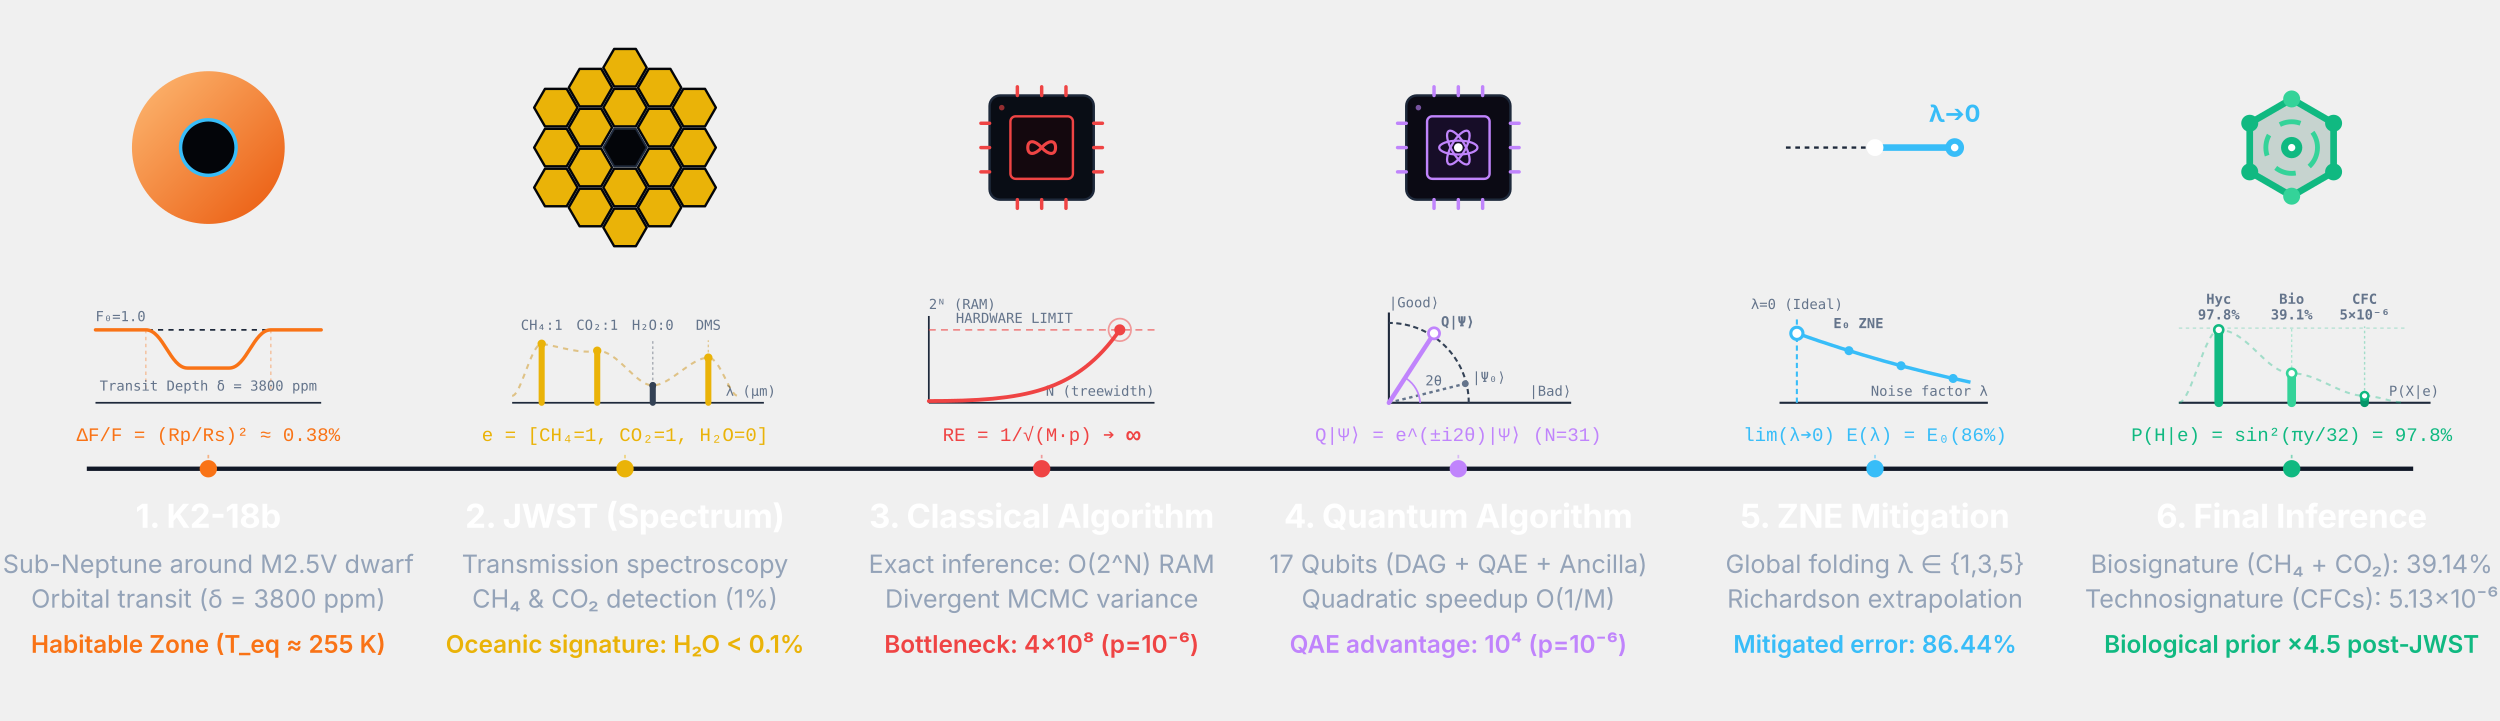
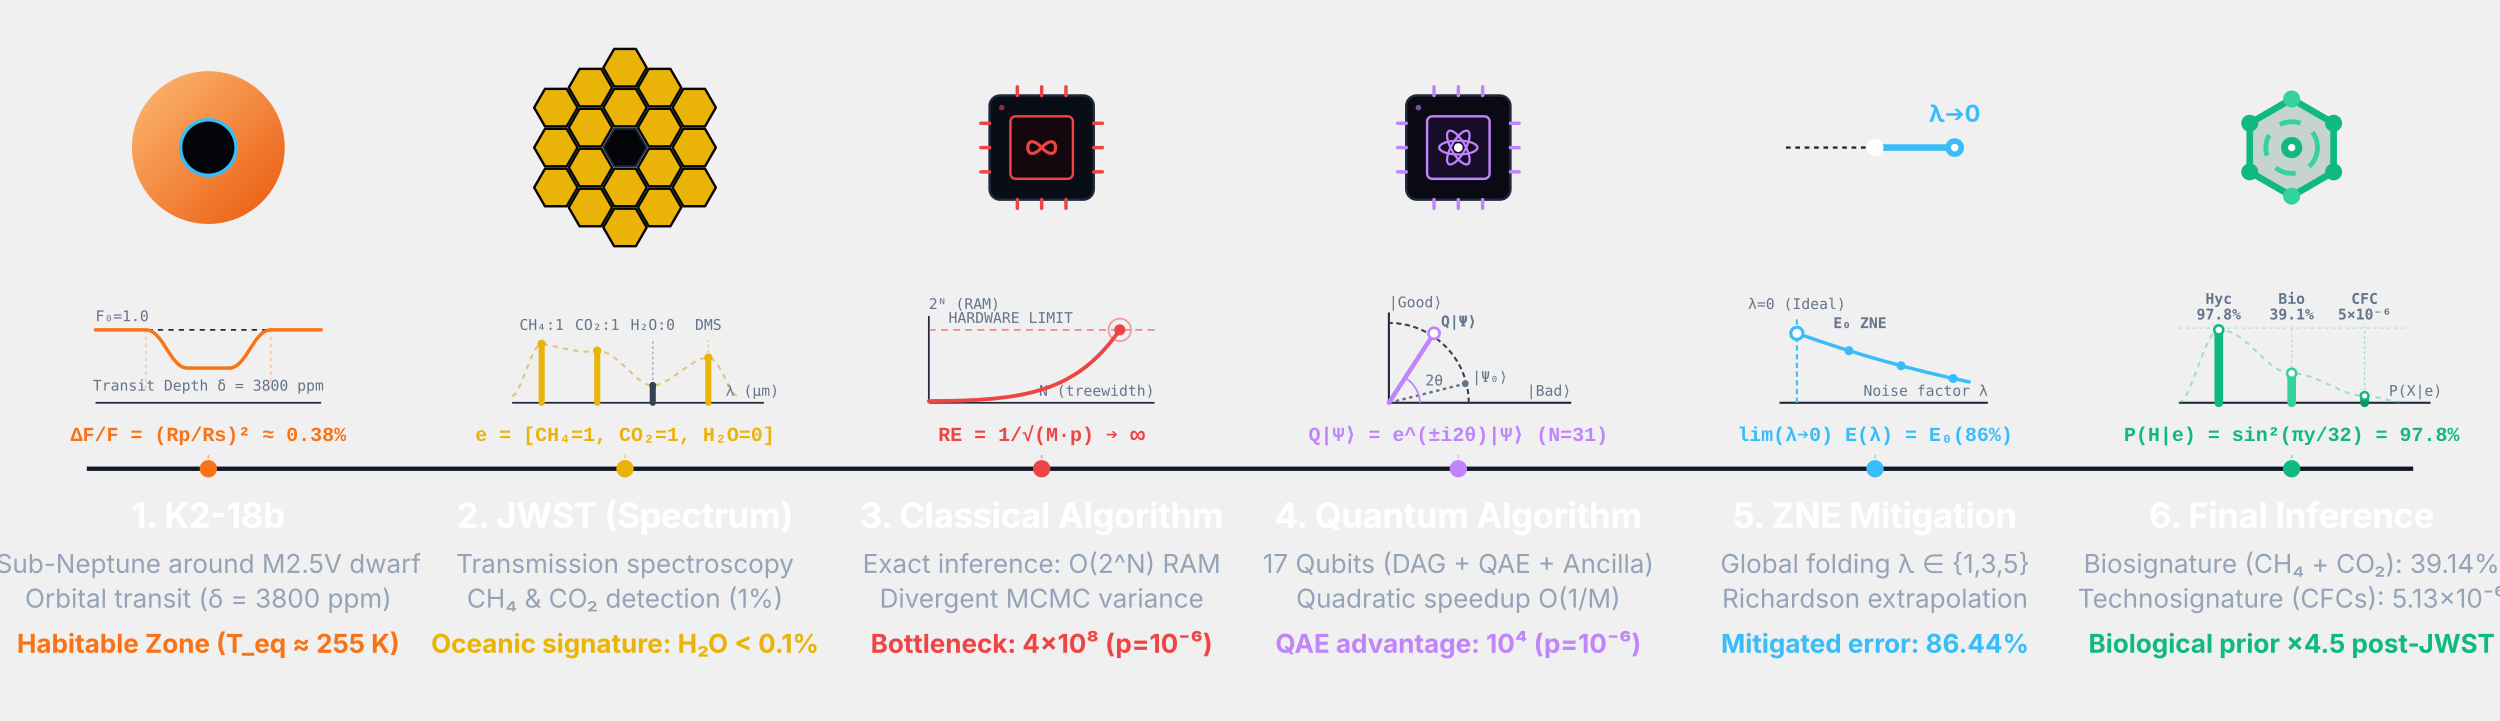
<svg xmlns="http://www.w3.org/2000/svg" viewBox="0 0 1440 415" width="100%" height="100%" style="background-color: #030509;">
  <defs>
    <linearGradient id="kn-stream" x1="0%" y1="0%" x2="100%" y2="0%">
      <stop offset="0%" stop-color="#f97316" />
      <stop offset="20%" stop-color="#eab308" />
      <stop offset="40%" stop-color="#ef4444" />
      <stop offset="60%" stop-color="#c084fc" />
      <stop offset="80%" stop-color="#38bdf8" />
      <stop offset="100%" stop-color="#10b981" />
    </linearGradient>
    <linearGradient id="kn-star" x1="0%" y1="0%" x2="100%" y2="100%">
      <stop offset="0%" stop-color="#fdba74" />
      <stop offset="100%" stop-color="#ea580c" />
    </linearGradient>
  </defs>
  <style>
    
-     .kn-title { font-family: -apple-system, 'SF Pro Display', 'Inter', sans-serif; font-weight: 700; font-size: 19px; fill: #ffffff; letter-spacing: -0.2px; }
-     .kn-desc { font-family: -apple-system, 'Inter', sans-serif; font-weight: 400; font-size: 14.5px; fill: #94a3b8; line-height: 1.45; }
-     .kn-metric { font-family: -apple-system, 'Inter', sans-serif; font-weight: 600; font-size: 14px; }
-     .kn-formula { font-family: 'SF Mono', Menlo, 'Cascadia Code', 'Courier New', monospace; font-size: 11px; font-weight: 500; letter-spacing: 0px; text-anchor: middle; }
-     .kn-tech-axis { font-family: 'SF Mono', Menlo, monospace; font-size: 8px; fill: #64748b; }
+     .kn-title { font-family: -apple-system, 'SF Pro Display', 'Inter', sans-serif; font-weight: 700; font-size: 20px; fill: #ffffff; letter-spacing: -0.2px; }
+     .kn-desc { font-family: -apple-system, 'Inter', sans-serif; font-weight: 400; font-size: 15px; fill: #94a3b8; line-height: 1.45; }
+     .kn-metric { font-family: -apple-system, 'Inter', sans-serif; font-weight: 700; font-size: 15px; }
+     .kn-formula { font-family: 'SF Mono', Menlo, 'Cascadia Code', 'Courier New', monospace; font-size: 11.5px; font-weight: 600; letter-spacing: 0px; text-anchor: middle; }
+     .kn-tech-axis { font-family: 'SF Mono', Menlo, monospace; font-size: 8.5px; fill: #64748b; }
    
  </style>
  <line x1="50" y1="270" x2="1390" y2="270" stroke="#111827" stroke-width="2.5" />
  <line x1="50" y1="270" x2="1390" y2="270" stroke="url(#kn-stream)" stroke-width="2.5" stroke-linecap="round" stroke-dasharray="30 180">
    <animate attributeName="stroke-dashoffset" from="420" to="0" dur="7s" repeatCount="indefinite" />
  </line>
  <g transform="translate(120, 270)">
    <g transform="translate(0, -185)">
      <circle cx="0" cy="0" r="44" fill="url(#kn-star)" />
      <g>
        <animateTransform attributeName="transform" type="translate" values="-68, 0; 0, 0; 68, 0" keyTimes="0; 0.5; 1" dur="6s" repeatCount="indefinite" />
        <circle cx="0" cy="0" r="16" fill="#030509" stroke="#38bdf8" stroke-width="2" />
      </g>
    </g>
    <g transform="translate(0, 0)">
      <line x1="-65" y1="-80" x2="65" y2="-80" stroke="#1e293b" stroke-width="1" stroke-dasharray="3 3" />
      <text x="-65" y="-85" class="kn-tech-axis">F₀=1.0</text>
      <path d="M -65 -80 L -36 -80 C -26 -80 -22 -58 -12 -58 L 12 -58 C 22 -58 26 -80 36 -80 L 65 -80" fill="none" stroke="#f97316" stroke-width="2" stroke-linecap="round" />
      <circle r="3" fill="#ffffff" stroke="#f97316" stroke-width="1.6">
        <animateMotion path="M -65 -80 L -36 -80 C -26 -80 -22 -58 -12 -58 L 12 -58 C 22 -58 26 -80 36 -80 L 65 -80" dur="6s" repeatCount="indefinite" />
      </circle>
      <line x1="-36" y1="-80" x2="-36" y2="-45" stroke="#f97316" stroke-width="0.8" stroke-dasharray="2 2" opacity="0.4" />
      <line x1="36" y1="-80" x2="36" y2="-45" stroke="#f97316" stroke-width="0.8" stroke-dasharray="2 2" opacity="0.4" />
      <text x="0" y="-45" class="kn-tech-axis" fill="#f97316" text-anchor="middle">Transit Depth δ = 3800 ppm</text>
      <line x1="-65" y1="-38" x2="65" y2="-38" stroke="#1e293b" stroke-width="1" />
      <text x="0" y="-16" class="kn-formula" fill="#f97316">ΔF/F = (Rp/Rs)² ≈ 0.38%</text>
      <line x1="0" y1="-8" x2="0" y2="-4" stroke="#f97316" stroke-width="1" stroke-dasharray="2 2" opacity="0.5" />
    </g>
    <circle cx="0" cy="0" r="5" fill="#f97316" />
    <text x="0" y="34" class="kn-title" text-anchor="middle">1. K2-18b</text>
    <text x="0" y="60" class="kn-desc" text-anchor="middle">Sub-Neptune around M2.5V dwarf</text>
    <text x="0" y="80" class="kn-desc" text-anchor="middle">Orbital transit (δ = 3800 ppm)</text>
    <text x="0" y="106" class="kn-metric" fill="#f97316" text-anchor="middle">Habitable Zone (T_eq ≈ 255 K)</text>
  </g>
  <g transform="translate(360, 270)">
    <g transform="translate(0, -185) scale(1.15)">
      <polygon points="-23.79,-20.01 -29.22,-10.6 -40.08,-10.6 -45.51,-20.01 -40.08,-29.41 -29.22,-29.41" fill="#eab308" stroke="#030509" stroke-width="1.2" stroke-linejoin="round" />
      <polygon points="-23.79,0.0 -29.22,9.4 -40.08,9.4 -45.51,0.0 -40.08,-9.4 -29.22,-9.4" fill="#eab308" stroke="#030509" stroke-width="1.2" stroke-linejoin="round" />
      <polygon points="-23.79,20.01 -29.22,29.41 -40.08,29.41 -45.51,20.01 -40.08,10.6 -29.22,10.6" fill="#eab308" stroke="#030509" stroke-width="1.2" stroke-linejoin="round" />
      <polygon points="-6.47,-30.01 -11.9,-20.61 -22.75,-20.61 -28.18,-30.01 -22.75,-39.41 -11.9,-39.41" fill="#eab308" stroke="#030509" stroke-width="1.2" stroke-linejoin="round" />
      <polygon points="-6.47,-10.0 -11.9,-0.6 -22.75,-0.6 -28.18,-10.0 -22.75,-19.41 -11.9,-19.41" fill="#eab308" stroke="#030509" stroke-width="1.2" stroke-linejoin="round" />
      <polygon points="-6.47,10.0 -11.9,19.41 -22.75,19.41 -28.18,10.0 -22.75,0.6 -11.9,0.6" fill="#eab308" stroke="#030509" stroke-width="1.2" stroke-linejoin="round" />
      <polygon points="-6.47,30.01 -11.9,39.41 -22.75,39.41 -28.18,30.01 -22.75,20.61 -11.9,20.61" fill="#eab308" stroke="#030509" stroke-width="1.2" stroke-linejoin="round" />
      <polygon points="10.86,-40.01 5.43,-30.61 -5.43,-30.61 -10.86,-40.01 -5.43,-49.41 5.43,-49.41" fill="#eab308" stroke="#030509" stroke-width="1.2" stroke-linejoin="round" />
      <polygon points="10.86,-20.01 5.43,-10.6 -5.43,-10.6 -10.86,-20.01 -5.43,-29.41 5.43,-29.41" fill="#eab308" stroke="#030509" stroke-width="1.2" stroke-linejoin="round" />
      <polygon points="10.86,0.0 5.43,9.4 -5.43,9.4 -10.86,0.0 -5.43,-9.4 5.43,-9.4" fill="#030509" stroke="#1e293b" stroke-width="1" />
      <polygon points="10.86,20.01 5.43,29.41 -5.43,29.41 -10.86,20.01 -5.43,10.6 5.43,10.6" fill="#eab308" stroke="#030509" stroke-width="1.2" stroke-linejoin="round" />
      <polygon points="10.86,40.01 5.43,49.41 -5.43,49.41 -10.86,40.01 -5.43,30.61 5.43,30.61" fill="#eab308" stroke="#030509" stroke-width="1.2" stroke-linejoin="round" />
      <polygon points="28.18,-30.01 22.75,-20.61 11.9,-20.61 6.47,-30.01 11.9,-39.41 22.75,-39.41" fill="#eab308" stroke="#030509" stroke-width="1.2" stroke-linejoin="round" />
      <polygon points="28.18,-10.0 22.75,-0.6 11.9,-0.6 6.47,-10.0 11.9,-19.41 22.75,-19.41" fill="#eab308" stroke="#030509" stroke-width="1.2" stroke-linejoin="round" />
      <polygon points="28.18,10.0 22.75,19.41 11.9,19.41 6.47,10.0 11.9,0.6 22.75,0.6" fill="#eab308" stroke="#030509" stroke-width="1.2" stroke-linejoin="round" />
      <polygon points="28.18,30.01 22.75,39.41 11.9,39.41 6.47,30.01 11.9,20.61 22.75,20.61" fill="#eab308" stroke="#030509" stroke-width="1.2" stroke-linejoin="round" />
      <polygon points="45.51,-20.01 40.08,-10.6 29.22,-10.6 23.79,-20.01 29.22,-29.41 40.08,-29.41" fill="#eab308" stroke="#030509" stroke-width="1.2" stroke-linejoin="round" />
      <polygon points="45.51,0.0 40.08,9.4 29.22,9.4 23.79,0.0 29.22,-9.4 40.08,-9.4" fill="#eab308" stroke="#030509" stroke-width="1.2" stroke-linejoin="round" />
      <polygon points="45.51,20.01 40.08,29.41 29.22,29.41 23.79,20.01 29.22,10.6 40.08,10.6" fill="#eab308" stroke="#030509" stroke-width="1.2" stroke-linejoin="round" />
    </g>
    <g transform="translate(0, 0)">
      <line x1="-65" y1="-38" x2="80" y2="-38" stroke="#1e293b" stroke-width="1" />
      <text x="58" y="-42" class="kn-tech-axis" text-anchor="start">λ (μm)</text>
      <path d="M -65 -42 C -60 -42, -54 -72, -48 -72 C -36 -70, -26 -66, -16 -68 C -4 -68, 6 -48, 16 -48 C 26 -48, 38 -64, 48 -64 C 55 -64, 60 -42, 65 -42" fill="none" stroke="#ca8a04" stroke-width="1.2" stroke-dasharray="3 3" opacity="0.45" />
      <line x1="16" y1="-48" x2="16" y2="-74" stroke="#334155" stroke-width="0.8" stroke-dasharray="1.5 1.5" opacity="0.4" />
      <line x1="48" y1="-64" x2="48" y2="-74" stroke="#ca8a04" stroke-width="0.8" stroke-dasharray="1.5 1.5" opacity="0.4" />
      <line x1="-48" y1="-38" x2="-48" y2="-72" stroke="#eab308" stroke-width="3.5" stroke-linecap="round" />
      <circle cx="-48" cy="-72" r="2.4" fill="#eab308" />
      <text x="-48" y="-80" class="kn-tech-axis" fill="#eab308" text-anchor="middle">CH₄:1</text>
      <line x1="-16" y1="-38" x2="-16" y2="-68" stroke="#eab308" stroke-width="3.5" stroke-linecap="round" />
      <circle cx="-16" cy="-68" r="2.4" fill="#eab308" />
      <text x="-16" y="-80" class="kn-tech-axis" fill="#eab308" text-anchor="middle">CO₂:1</text>
      <line x1="16" y1="-38" x2="16" y2="-48" stroke="#334155" stroke-width="3.5" stroke-linecap="round" />
      <circle cx="16" cy="-48" r="2" fill="#334155" />
      <text x="16" y="-80" class="kn-tech-axis" fill="#475569" text-anchor="middle">H₂O:0</text>
      <line x1="48" y1="-38" x2="48" y2="-64" stroke="#eab308" stroke-width="3.5" stroke-linecap="round" />
      <circle cx="48" cy="-64" r="2.4" fill="#eab308" />
      <text x="48" y="-80" class="kn-tech-axis" fill="#eab308" text-anchor="middle">DMS</text>
      <text x="0" y="-16" class="kn-formula" fill="#eab308">e = [CH₄=1, CO₂=1, H₂O=0]</text>
      <line x1="0" y1="-8" x2="0" y2="-4" stroke="#eab308" stroke-width="1" stroke-dasharray="2 2" opacity="0.5" />
    </g>
    <circle cx="0" cy="0" r="5" fill="#eab308" />
    <text x="0" y="34" class="kn-title" text-anchor="middle">2. JWST (Spectrum)</text>
    <text x="0" y="60" class="kn-desc" text-anchor="middle">Transmission spectroscopy</text>
    <text x="0" y="80" class="kn-desc" text-anchor="middle">CH₄ &amp; CO₂ detection (1%)</text>
    <text x="0" y="106" class="kn-metric" fill="#eab308" text-anchor="middle">Oceanic signature: H₂O &lt; 0.1%</text>
  </g>
  <g transform="translate(600, 270)">
    <g transform="translate(0, -185)">
      <rect x="-30" y="-30" width="60" height="60" rx="6" fill="#090d15" stroke="#1e293b" stroke-width="1.4" />
      <circle cx="-23" cy="-23" r="1.6" fill="#ef4444" fill-opacity="0.6" />
      <line x1="-14" y1="-35" x2="-14" y2="-30" stroke="#ef4444" stroke-width="2" stroke-linecap="round" />
      <line x1="0" y1="-35" x2="0" y2="-30" stroke="#ef4444" stroke-width="2" stroke-linecap="round" />
      <line x1="14" y1="-35" x2="14" y2="-30" stroke="#ef4444" stroke-width="2" stroke-linecap="round" />
      <line x1="-14" y1="30" x2="-14" y2="35" stroke="#ef4444" stroke-width="2" stroke-linecap="round" />
      <line x1="0" y1="30" x2="0" y2="35" stroke="#ef4444" stroke-width="2" stroke-linecap="round" />
      <line x1="14" y1="30" x2="14" y2="35" stroke="#ef4444" stroke-width="2" stroke-linecap="round" />
      <line x1="-35" y1="-14" x2="-30" y2="-14" stroke="#ef4444" stroke-width="2" stroke-linecap="round" />
      <line x1="-35" y1="0" x2="-30" y2="0" stroke="#ef4444" stroke-width="2" stroke-linecap="round" />
      <line x1="-35" y1="14" x2="-30" y2="14" stroke="#ef4444" stroke-width="2" stroke-linecap="round" />
      <line x1="30" y1="-14" x2="35" y2="-14" stroke="#ef4444" stroke-width="2" stroke-linecap="round" />
      <line x1="30" y1="0" x2="35" y2="0" stroke="#ef4444" stroke-width="2" stroke-linecap="round" />
      <line x1="30" y1="14" x2="35" y2="14" stroke="#ef4444" stroke-width="2" stroke-linecap="round" />
      <rect x="-18" y="-18" width="36" height="36" rx="3" fill="#14080e" stroke="#ef4444" stroke-width="1.4" />
      <path d="M -8 0 C -8 -4.5 -4 -4.5 0 0 C 4 4.5 8 4.5 8 0 C 8 -4.5 4 -4.5 0 0 C -4 4.5 -8 4.5 -8 0 Z" fill="none" stroke="#ef4444" stroke-width="1.8" stroke-linecap="round" stroke-linejoin="round" />
    </g>
    <g transform="translate(0, 0)">
      <line x1="-65" y1="-38" x2="65" y2="-38" stroke="#1e293b" stroke-width="1" />
      <line x1="-65" y1="-38" x2="-65" y2="-88" stroke="#1e293b" stroke-width="1" />
      <text x="-65" y="-92" class="kn-tech-axis">2ᴺ (RAM)</text>
      <text x="65" y="-42" class="kn-tech-axis" text-anchor="end">N (treewidth)</text>
      <line x1="-65" y1="-80" x2="65" y2="-80" stroke="#ef4444" stroke-width="1" stroke-dasharray="4 3" opacity="0.6" />
      <text x="18" y="-84" class="kn-tech-axis" fill="#ef4444" text-anchor="end">HARDWARE LIMIT</text>
      <path d="M -65 -39 C -10 -39, 20 -44, 45 -80" fill="none" stroke="#ef4444" stroke-width="2.2" stroke-linecap="round" />
      <circle cx="45" cy="-80" r="3.2" fill="#ef4444" />
      <circle cx="45" cy="-80" r="6.5" fill="none" stroke="#ef4444" stroke-width="1" opacity="0.5" />
-       <text x="0" y="-16" class="kn-formula" fill="#ef4444">RE = 1/√(M·p) ➔ <tspan font-size="14px" font-weight="700" dy="1px">∞</tspan>
+       <text x="0" y="-16" class="kn-formula" fill="#ef4444">RE = 1/√(M·p) ➔ <tspan font-size="14.5px" font-weight="700" dy="1px">∞</tspan>
      </text>
      <line x1="0" y1="-8" x2="0" y2="-4" stroke="#ef4444" stroke-width="1" stroke-dasharray="2 2" opacity="0.5" />
    </g>
    <circle cx="0" cy="0" r="5" fill="#ef4444" />
    <text x="0" y="34" class="kn-title" text-anchor="middle">3. Classical Algorithm</text>
    <text x="0" y="60" class="kn-desc" text-anchor="middle">Exact inference: O(2^N) RAM</text>
    <text x="0" y="80" class="kn-desc" text-anchor="middle">Divergent MCMC variance</text>
    <text x="0" y="106" class="kn-metric" fill="#ef4444" text-anchor="middle">Bottleneck: 4×10⁸ (p=10⁻⁶)</text>
  </g>
  <g transform="translate(840, 270)">
    <g transform="translate(0, -185)">
      <rect x="-30" y="-30" width="60" height="60" rx="6" fill="#0b0a14" stroke="#1e293b" stroke-width="1.4" />
      <circle cx="-23" cy="-23" r="1.6" fill="#c084fc" fill-opacity="0.6" />
      <line x1="-14" y1="-35" x2="-14" y2="-30" stroke="#c084fc" stroke-width="2" stroke-linecap="round" />
      <line x1="0" y1="-35" x2="0" y2="-30" stroke="#c084fc" stroke-width="2" stroke-linecap="round" />
      <line x1="14" y1="-35" x2="14" y2="-30" stroke="#c084fc" stroke-width="2" stroke-linecap="round" />
      <line x1="-14" y1="30" x2="-14" y2="35" stroke="#c084fc" stroke-width="2" stroke-linecap="round" />
      <line x1="0" y1="30" x2="0" y2="35" stroke="#c084fc" stroke-width="2" stroke-linecap="round" />
      <line x1="14" y1="30" x2="14" y2="35" stroke="#c084fc" stroke-width="2" stroke-linecap="round" />
      <line x1="-35" y1="-14" x2="-30" y2="-14" stroke="#c084fc" stroke-width="2" stroke-linecap="round" />
      <line x1="-35" y1="0" x2="-30" y2="0" stroke="#c084fc" stroke-width="2" stroke-linecap="round" />
      <line x1="-35" y1="14" x2="-30" y2="14" stroke="#c084fc" stroke-width="2" stroke-linecap="round" />
      <line x1="30" y1="-14" x2="35" y2="-14" stroke="#c084fc" stroke-width="2" stroke-linecap="round" />
      <line x1="30" y1="0" x2="35" y2="0" stroke="#c084fc" stroke-width="2" stroke-linecap="round" />
      <line x1="30" y1="14" x2="35" y2="14" stroke="#c084fc" stroke-width="2" stroke-linecap="round" />
      <rect x="-18" y="-18" width="36" height="36" rx="3" fill="#170d28" stroke="#c084fc" stroke-width="1.4" />
      <ellipse cx="0" cy="0" rx="11" ry="4" transform="rotate(0)" fill="none" stroke="#c084fc" stroke-width="1.3" />
      <ellipse cx="0" cy="0" rx="11" ry="4" transform="rotate(60)" fill="none" stroke="#c084fc" stroke-width="1.3" />
      <ellipse cx="0" cy="0" rx="11" ry="4" transform="rotate(120)" fill="none" stroke="#c084fc" stroke-width="1.3" />
      <circle cx="0" cy="0" r="2.5" fill="#ffffff" />
    </g>
    <g transform="translate(0, 0)">
      <line x1="-40" y1="-38" x2="65" y2="-38" stroke="#1e293b" stroke-width="1.2" />
      <line x1="-40" y1="-38" x2="-40" y2="-90" stroke="#1e293b" stroke-width="1.2" />
      <text x="65" y="-42" class="kn-tech-axis" text-anchor="end">|Bad⟩</text>
      <text x="-40" y="-93" class="kn-tech-axis" fill="#c084fc">|Good⟩</text>
      <path d="M 6 -38 A 46 46 0 0 0 -40 -84" fill="none" stroke="#334155" stroke-width="1.2" stroke-dasharray="3 2" />
      <line x1="-40" y1="-38" x2="4" y2="-49" stroke="#64748b" stroke-width="1.4" stroke-dasharray="2 2" />
      <circle cx="4" cy="-49" r="2" fill="#64748b" />
      <text x="8" y="-50" class="kn-tech-axis" fill="#64748b">|Ψ₀⟩</text>
      <line x1="-40" y1="-38" x2="-14" y2="-78" stroke="#c084fc" stroke-width="2.6" stroke-linecap="round" />
      <circle cx="-14" cy="-78" r="3.2" fill="#ffffff" stroke="#c084fc" stroke-width="1.6" />
      <text x="-10" y="-82" class="kn-tech-axis" fill="#c084fc" font-weight="700">Q|Ψ⟩</text>
      <path d="M -22 -38 A 18 18 0 0 0 -30 -52" fill="none" stroke="#c084fc" stroke-width="1" />
      <text x="-19" y="-48" class="kn-tech-axis" fill="#c084fc">2θ</text>
      <text x="0" y="-16" class="kn-formula" fill="#c084fc">Q|Ψ⟩ = e^(±i2θ)|Ψ⟩ (N=31)</text>
      <line x1="0" y1="-8" x2="0" y2="-4" stroke="#c084fc" stroke-width="1" stroke-dasharray="2 2" opacity="0.5" />
    </g>
    <circle cx="0" cy="0" r="5" fill="#c084fc" />
    <text x="0" y="34" class="kn-title" text-anchor="middle">4. Quantum Algorithm</text>
    <text x="0" y="60" class="kn-desc" text-anchor="middle">17 Qubits (DAG + QAE + Ancilla)</text>
    <text x="0" y="80" class="kn-desc" text-anchor="middle">Quadratic speedup O(1/M)</text>
    <text x="0" y="106" class="kn-metric" fill="#c084fc" text-anchor="middle">QAE advantage: 10⁴ (p=10⁻⁶)</text>
  </g>
  <g transform="translate(1080, 270)">
    <g transform="translate(0, -185) scale(1.35)">
      <line x1="-38" y1="0" x2="38" y2="0" stroke="#1e293b" stroke-width="1" stroke-dasharray="2 2" />
      <path fill="none" stroke="#f87171" stroke-width="2.2" stroke-linecap="round" stroke-linejoin="round">
        <animate attributeName="d" dur="4s" repeatCount="indefinite" values="M -38 0 C -30 -14, -24 -14, -18 0 C -14 7, -10 7, -4 0 L 0 0;                   M -38 -10 C -30 -15, -24 0, -18 8 C -13 7, -9 -3, -4 0 L 0 0;                   M -38 0 C -30 14, -24 14, -18 0 C -14 -7, -10 -7, -4 0 L 0 0;                   M -38 10 C -30 15, -24 0, -18 -8 C -13 -7, -9 3, -4 0 L 0 0;                   M -38 0 C -30 -14, -24 -14, -18 0 C -14 7, -10 7, -4 0 L 0 0" />
      </path>
      <path fill="none" stroke="#38bdf8" stroke-width="2.2" stroke-linecap="round" stroke-linejoin="round">
        <animate attributeName="d" dur="4s" repeatCount="indefinite" values="M -38 0 C -30 14, -24 14, -18 0 C -14 -7, -10 -7, -4 0 L 0 0;                   M -38 10 C -30 15, -24 0, -18 -8 C -13 -7, -9 3, -4 0 L 0 0;                   M -38 0 C -30 -14, -24 -14, -18 0 C -14 7, -10 7, -4 0 L 0 0;                   M -38 -10 C -30 -15, -24 0, -18 8 C -13 7, -9 -3, -4 0 L 0 0;                   M -38 0 C -30 14, -24 14, -18 0 C -14 -7, -10 -7, -4 0 L 0 0" />
      </path>
      <line x1="0" y1="0" x2="34" y2="0" stroke="#38bdf8" stroke-width="2.8" stroke-linecap="round" />
      <circle cx="34" cy="0" r="4" fill="#38bdf8" />
      <circle cx="34" cy="0" r="1.6" fill="#ffffff" />
      <text x="34" y="-11" font-family="-apple-system, sans-serif" font-size="10" font-weight="700" fill="#38bdf8" text-anchor="middle">λ➔0</text>
      <circle cx="0" cy="0" r="3.6" fill="#ffffff" />
    </g>
    <g transform="translate(0, 0)">
      <line x1="-55" y1="-38" x2="65" y2="-38" stroke="#1e293b" stroke-width="1.2" />
      <text x="65" y="-42" class="kn-tech-axis" text-anchor="end">Noise factor λ</text>
      <line x1="-45" y1="-38" x2="-45" y2="-88" stroke="#38bdf8" stroke-width="1.2" stroke-dasharray="3 2" />
      <text x="-45" y="-92" class="kn-tech-axis" fill="#38bdf8" text-anchor="middle">λ=0 (Ideal)</text>
      <path d="M -45 -78 Q 5 -60.22 55 -49.85" fill="none" stroke="#38bdf8" stroke-width="2" />
      <circle cx="-15" cy="-68" r="2.6" fill="#38bdf8" />
      <circle cx="15" cy="-59.33" r="2.6" fill="#38bdf8" />
      <circle cx="45" cy="-52" r="2.6" fill="#38bdf8" />
      <circle cx="-45" cy="-78" r="3.5" fill="#ffffff" stroke="#38bdf8" stroke-width="1.8" />
      <text x="-24" y="-81" class="kn-tech-axis" fill="#38bdf8" font-weight="700">E₀ ZNE</text>
      <text x="0" y="-16" class="kn-formula" fill="#38bdf8">lim(λ➔0) E(λ) = E₀(86%)</text>
      <line x1="0" y1="-8" x2="0" y2="-4" stroke="#38bdf8" stroke-width="1" stroke-dasharray="2 2" opacity="0.5" />
    </g>
    <circle cx="0" cy="0" r="5" fill="#38bdf8" />
    <text x="0" y="34" class="kn-title" text-anchor="middle">5. ZNE Mitigation</text>
    <text x="0" y="60" class="kn-desc" text-anchor="middle">Global folding λ ∈ {1,3,5}</text>
    <text x="0" y="80" class="kn-desc" text-anchor="middle">Richardson extrapolation</text>
    <text x="0" y="106" class="kn-metric" fill="#38bdf8" text-anchor="middle">Mitigated error: 86.44%</text>
  </g>
  <g transform="translate(1320, 270)">
    <g transform="translate(0, -185) scale(1.75)">
      <polygon points="0,-16 13.8,-8 13.8,8 0,16 -13.8,8 -13.8,-8" fill="#064e3b" fill-opacity="0.18" stroke="#10b981" stroke-width="2.2" stroke-linejoin="round" />
      <circle cx="0" cy="0" r="8.5" fill="none" stroke="#34d399" stroke-width="1.6" stroke-dasharray="7 5">
        <animateTransform attributeName="transform" type="rotate" from="0" to="360" dur="10s" repeatCount="indefinite" />
      </circle>
      <circle cx="0" cy="0" r="3.5" fill="#10b981" />
      <circle cx="0" cy="0" r="1.2" fill="#ffffff" />
      <circle cx="0" cy="-16" r="2.8" fill="#34d399" />
      <circle cx="13.8" cy="-8" r="2.8" fill="#10b981" />
      <circle cx="13.8" cy="8" r="2.8" fill="#10b981" />
      <circle cx="0" cy="16" r="2.8" fill="#34d399" />
      <circle cx="-13.8" cy="8" r="2.8" fill="#10b981" />
      <circle cx="-13.8" cy="-8" r="2.8" fill="#10b981" />
    </g>
    <g transform="translate(0, 0)">
      <line x1="-65" y1="-38" x2="80" y2="-38" stroke="#1e293b" stroke-width="1.2" />
      <text x="56" y="-42" class="kn-tech-axis" text-anchor="start">P(X|e)</text>
      <line x1="-65" y1="-81" x2="65" y2="-81" stroke="#10b981" stroke-width="0.8" stroke-dasharray="2 2" opacity="0.25" />
      <path d="M -65 -38 C -58 -38, -50 -80, -42 -80 C -25 -80, -15 -55, 0 -55 C 15 -55, 28 -42, 42 -42 C 50 -42, 58 -38, 65 -38" fill="none" stroke="#10b981" stroke-width="1.2" stroke-dasharray="3 3" opacity="0.35" />
      <line x1="0" y1="-55" x2="0" y2="-82" stroke="#34d399" stroke-width="0.8" stroke-dasharray="1.5 1.5" opacity="0.35" />
      <line x1="42" y1="-42" x2="42" y2="-82" stroke="#10b981" stroke-width="0.8" stroke-dasharray="1.5 1.5" opacity="0.35" />
      <line x1="-42" y1="-38" x2="-42" y2="-80" stroke="#10b981" stroke-width="5" stroke-linecap="round" />
      <circle cx="-42" cy="-80" r="2.6" fill="#ffffff" stroke="#10b981" stroke-width="1.5" />
      <text x="-42" y="-95" class="kn-tech-axis" fill="#10b981" font-weight="700" text-anchor="middle">Hyc</text>
      <text x="-42" y="-86" class="kn-tech-axis" fill="#10b981" font-weight="600" text-anchor="middle">97.8%</text>
      <line x1="0" y1="-38" x2="0" y2="-55" stroke="#34d399" stroke-width="5" stroke-linecap="round" />
      <circle cx="0" cy="-55" r="2.6" fill="#ffffff" stroke="#34d399" stroke-width="1.5" />
      <text x="0" y="-95" class="kn-tech-axis" fill="#34d399" font-weight="700" text-anchor="middle">Bio</text>
      <text x="0" y="-86" class="kn-tech-axis" fill="#34d399" font-weight="600" text-anchor="middle">39.1%</text>
      <line x1="42" y1="-38" x2="42" y2="-42" stroke="#059669" stroke-width="5" stroke-linecap="round" />
      <circle cx="42" cy="-42" r="2.2" fill="#ffffff" stroke="#10b981" stroke-width="1.4" />
      <text x="42" y="-95" class="kn-tech-axis" fill="#34d399" font-weight="700" text-anchor="middle">CFC</text>
      <text x="42" y="-86" class="kn-tech-axis" fill="#34d399" font-weight="600" text-anchor="middle">5×10⁻⁶</text>
      <text x="0" y="-16" class="kn-formula" fill="#10b981">P(H|e) = sin²(πy/32) = 97.8%</text>
      <line x1="0" y1="-8" x2="0" y2="-4" stroke="#10b981" stroke-width="1" stroke-dasharray="2 2" opacity="0.5" />
    </g>
    <circle cx="0" cy="0" r="5" fill="#10b981" />
    <text x="0" y="34" class="kn-title" text-anchor="middle">6. Final Inference</text>
    <text x="0" y="60" class="kn-desc" text-anchor="middle">Biosignature (CH₄ + CO₂): 39.14%</text>
    <text x="0" y="80" class="kn-desc" text-anchor="middle">Technosignature (CFCs): 5.13×10⁻⁶</text>
    <text x="0" y="106" class="kn-metric" fill="#10b981" text-anchor="middle">Biological prior ×4.5 post-JWST</text>
  </g>
</svg>
